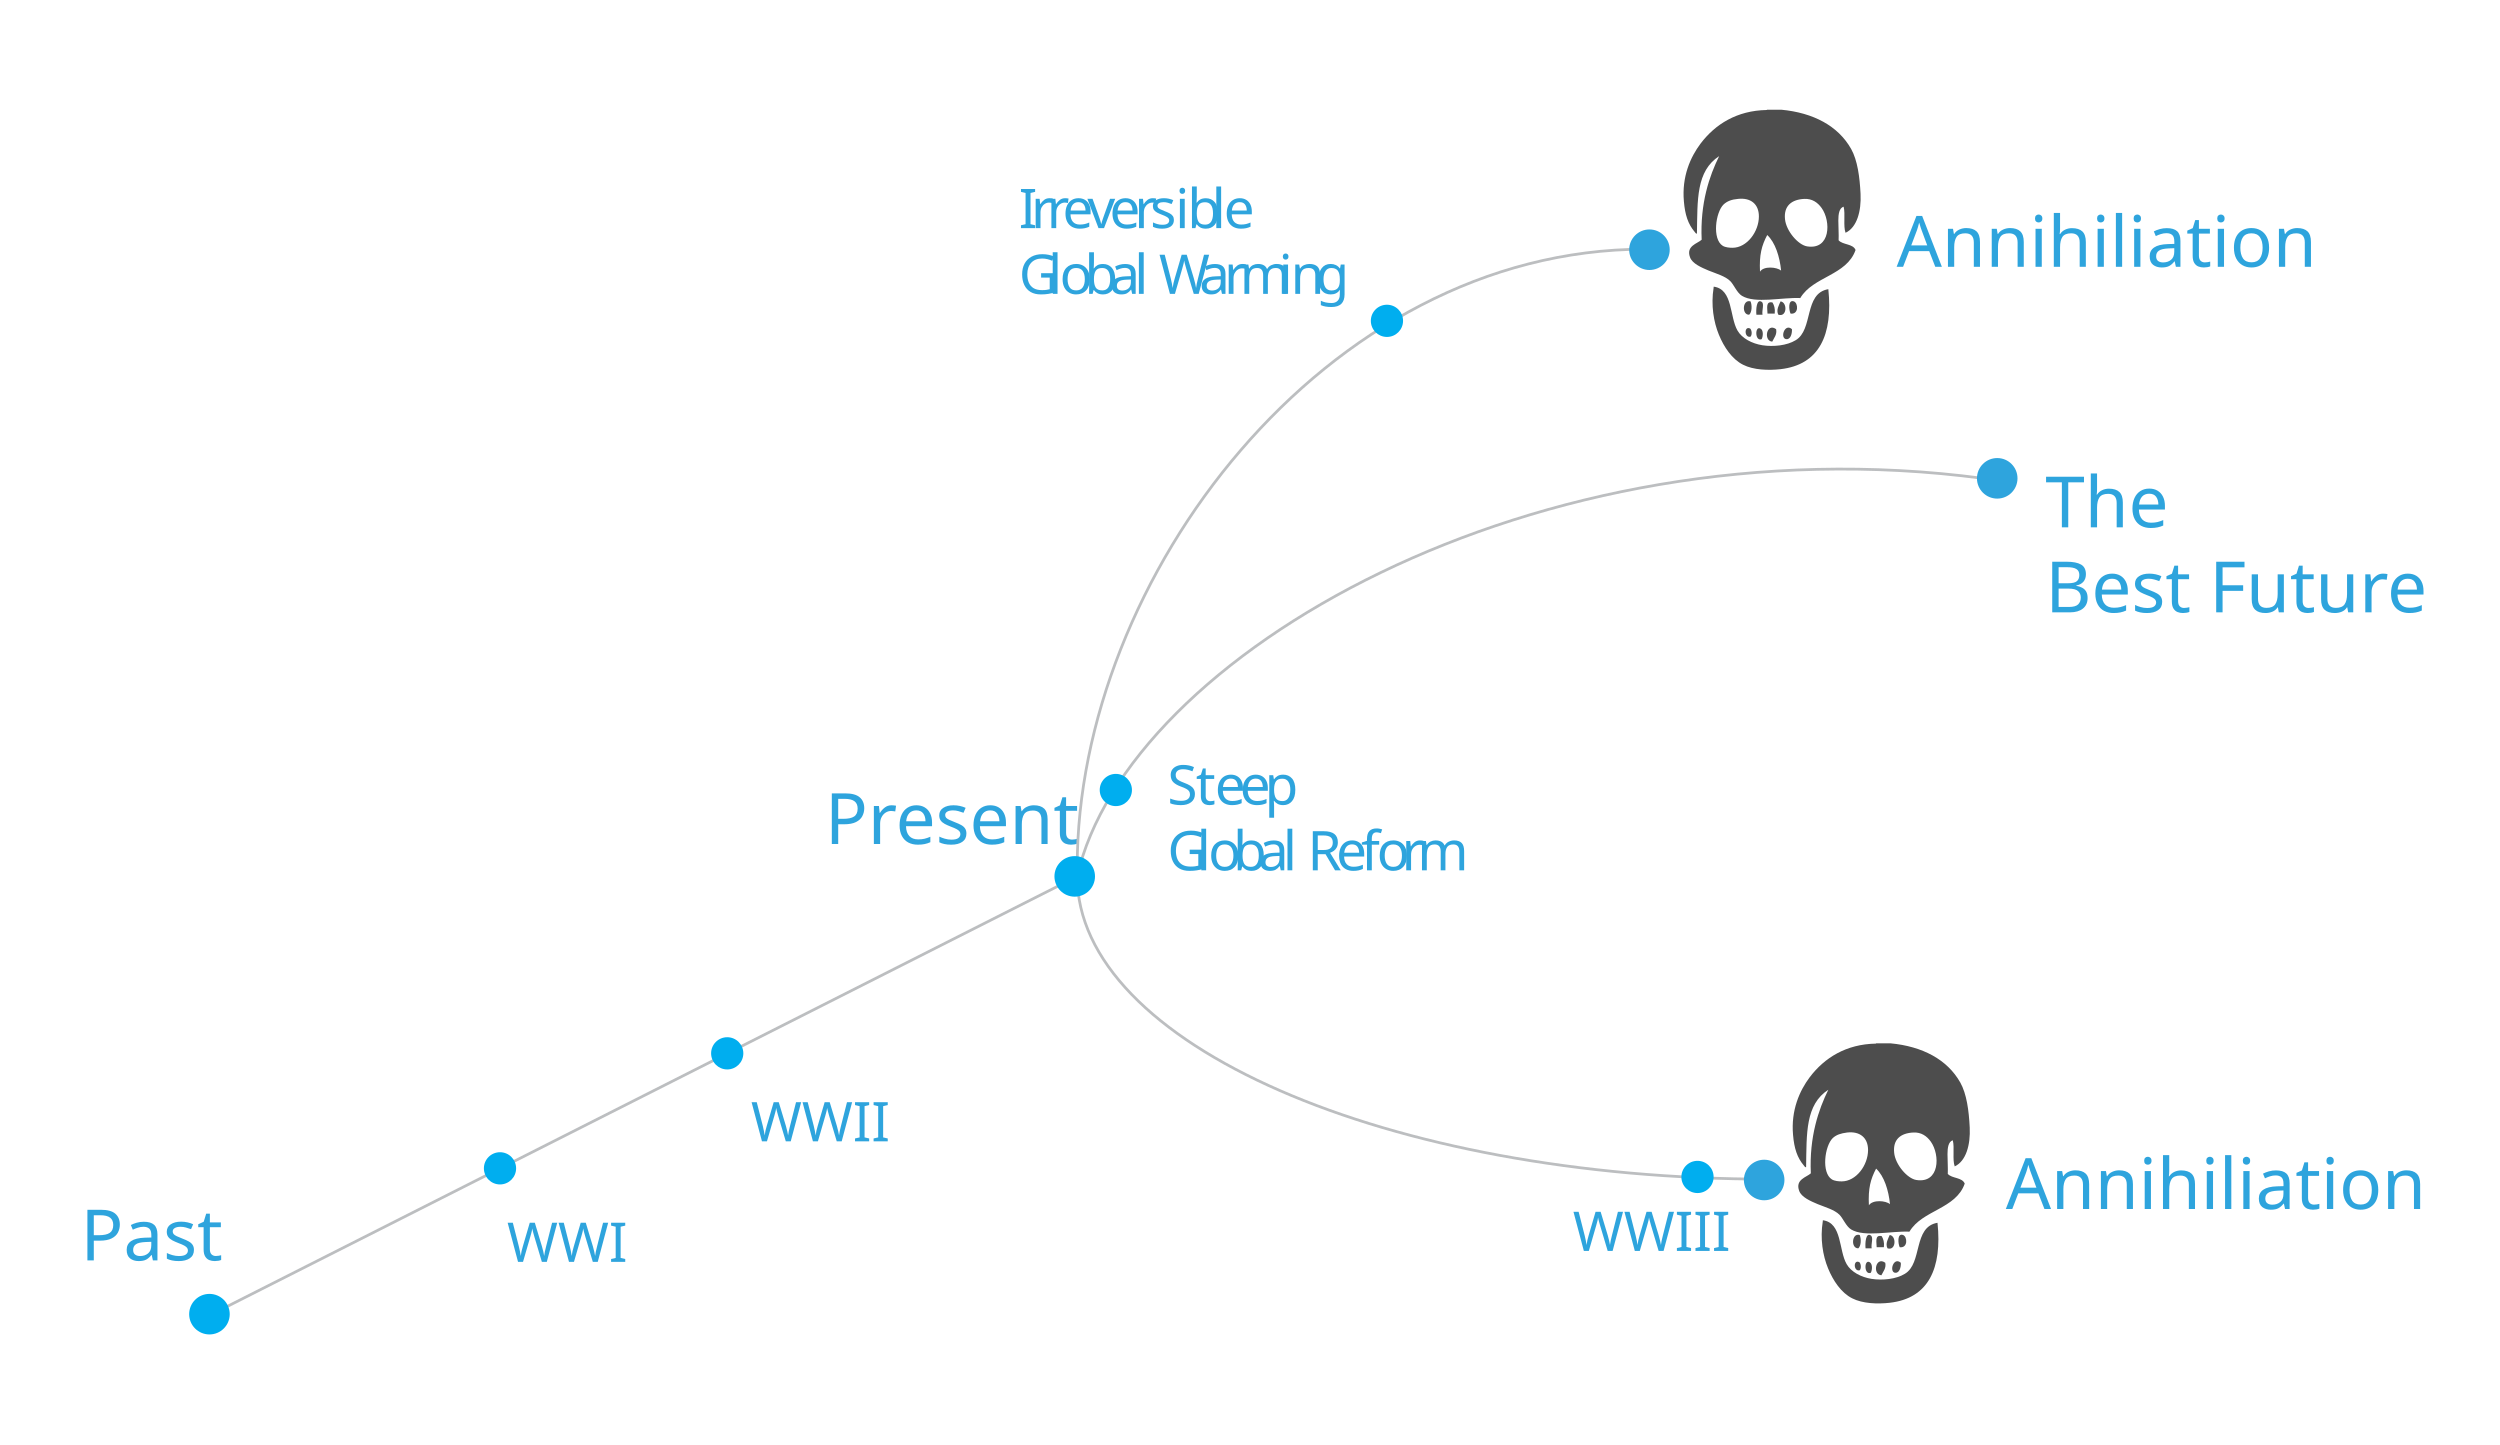
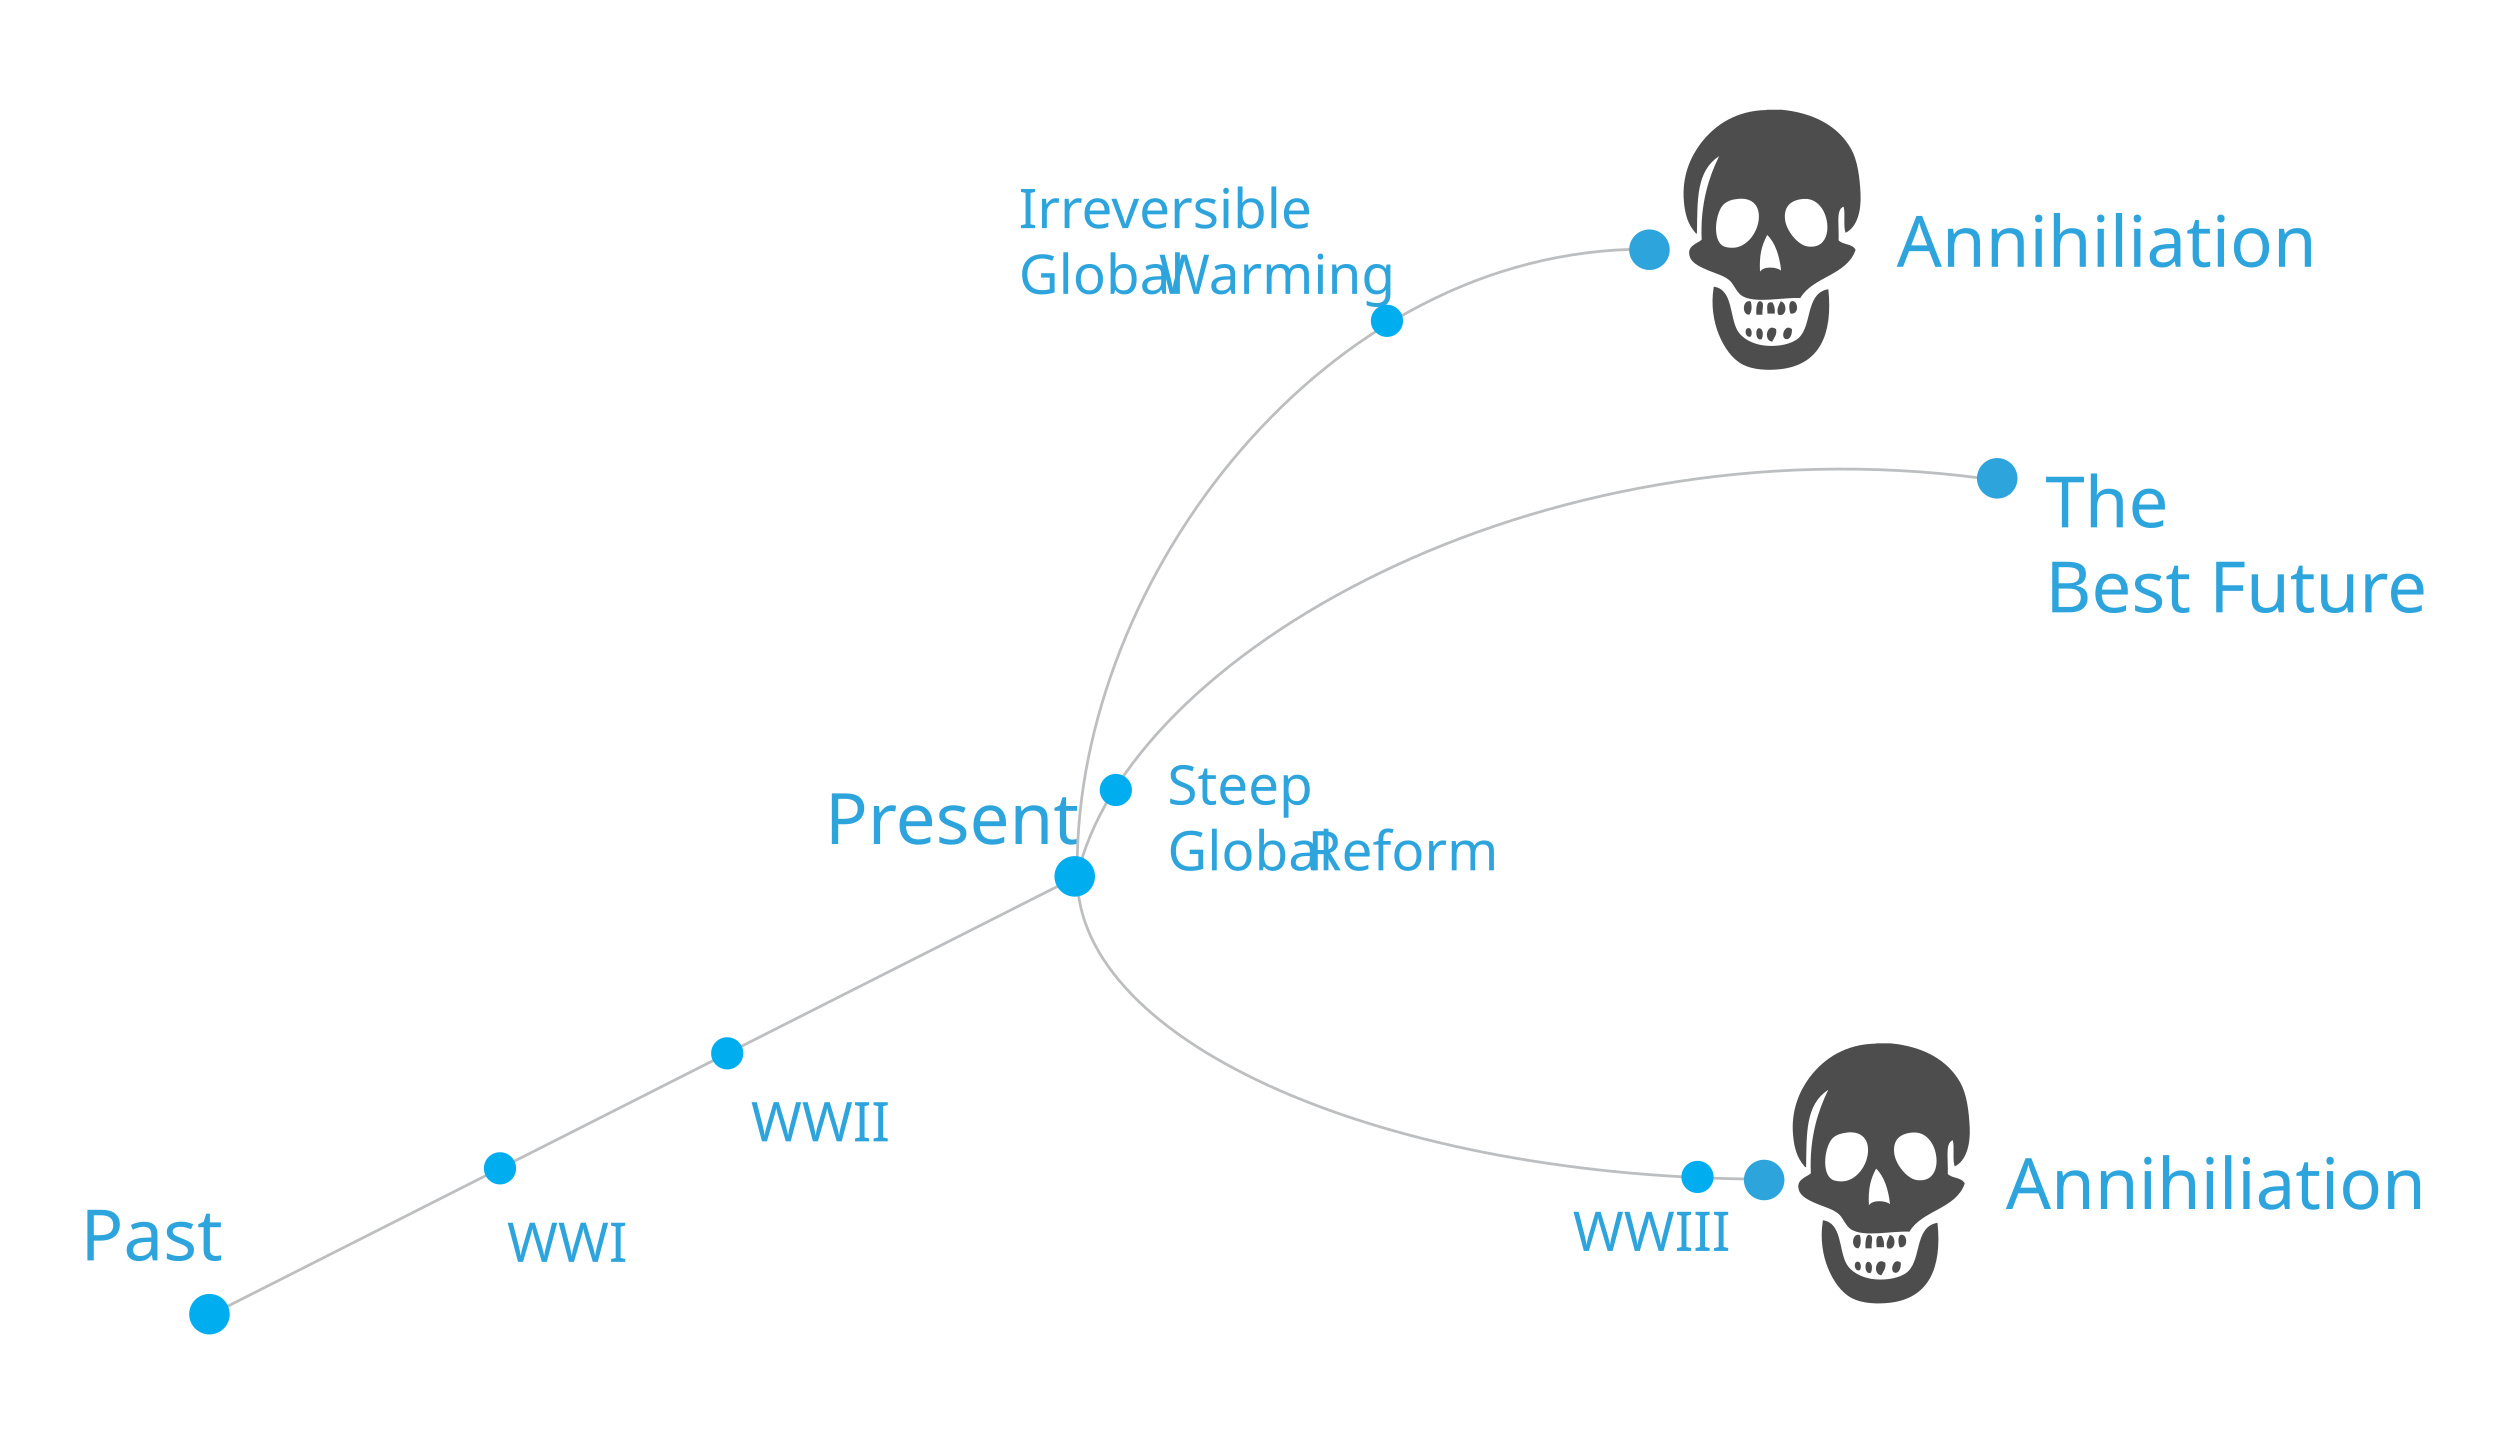
- <svg xmlns="http://www.w3.org/2000/svg" version="1.1" id="Layer_1" x="0px" y="0px" viewBox="170 -59.6 900 520" style="enable-background:new 170 -59.6 900 520;" xml:space="preserve">
-   <style type="text/css">
- 	.st0{fill:#2EA4DD;}
- 	.st1{font-family:'Abel';}
- 	.st2{font-size:25.509px;}
- 	.st3{fill:none;stroke:#BCBEC0;stroke-miterlimit:10;}
- 	.st4{font-size:19.725px;}
- 	.st5{fill:#4D4D4D;}
- 	.st6{fill:#00AEEF;}
- </style>
-   <g>
-     <text id="XMLID_1_" transform="matrix(1 0 0 1 198.9995 394.1385)" class="st0 st1 st2">Past</text>
-     <text id="XMLID_2_" transform="matrix(1 0 0 1 466.9863 244.2362)" class="st0 st1 st2">Present</text>
-     <text transform="matrix(1 0 0 1 906.3345 130.2313)" class="st0 st1 st2">The </text>
-     <text transform="matrix(1 0 0 1 906.3345 160.8421)" class="st0 st1 st2">Best Future</text>
-     <text id="XMLID_4_" transform="matrix(1 0 0 1 892.0923 375.6483)" class="st0 st1 st2">Annihiliation</text>
-     <text id="XMLID_5_" transform="matrix(1 0 0 1 852.7896 36.4398)" class="st0 st1 st2">Annihiliation</text>
-     <line id="XMLID_6_" class="st3" x1="246.3" y1="413.5" x2="557.8" y2="255.9" />
-     <text id="XMLID_7_" transform="matrix(1 0 0 1 352.522 394.6698)" class="st0 st1 st4">WWI</text>
-     <text id="XMLID_8_" transform="matrix(1 0 0 1 440.3379 351.2743)" class="st0 st1 st4">WWII</text>
-     <text id="XMLID_16_" transform="matrix(1 0 0 1 736.2163 390.7245)" class="st0 st1 st4">WWIII</text>
-     <text transform="matrix(1 0 0 1 536.7686 22.5204)" class="st0 st1 st4">I</text>
-     <text transform="matrix(1 0 0 1 541.1699 22.5204)" class="st0 st1 st4">r</text>
-     <text transform="matrix(1 0 0 1 546.8335 22.5204)" class="st0 st1 st4">r</text>
-     <text transform="matrix(1 0 0 1 552.4966 22.5204)" class="st0 st1 st4">e</text>
-     <text transform="matrix(1 0 0 1 561.4541 22.5204)" class="st0 st1 st4">v</text>
-     <text transform="matrix(1 0 0 1 569.4194 22.5204)" class="st0 st1 st4">e</text>
-     <text transform="matrix(1 0 0 1 578.3765 22.5204)" class="st0 st1 st4">r</text>
-     <text transform="matrix(1 0 0 1 584.0396 22.5204)" class="st0 st1 st4">s</text>
-     <text transform="matrix(1 0 0 1 593.0933 22.5204)" class="st0 st1 st4">i</text>
-     <text transform="matrix(1 0 0 1 597.437 22.5204)" class="st0 st1 st4">b</text>
-     <text transform="matrix(1 0 0 1 606.2017 22.5204)" class="st0 st1 st4">l</text>
-     <text transform="matrix(1 0 0 1 610.5454 22.5204)" class="st0 st1 st4">e</text>
-     <text transform="matrix(1 0 0 1 619.5029 22.5204)" class="st0 st1 st4"> </text>
-     <text transform="matrix(1 0 0 1 536.7686 46.1908)" class="st0 st1 st4">G</text>
-     <text transform="matrix(1 0 0 1 547.3052 46.1908)" class="st0 st1 st4">l</text>
-     <text transform="matrix(1 0 0 1 551.4566 46.1908)" class="st0 st1 st4">o</text>
-     <text transform="matrix(1 0 0 1 560.4136 46.1908)" class="st0 st1 st4">b</text>
-     <text transform="matrix(1 0 0 1 569.3711 46.1908)" class="st0 st1 st4">a</text>
-     <text transform="matrix(1 0 0 1 578.3281 46.1908)" class="st0 st1 st4">l</text>
-     <text transform="matrix(1 0 0 1 582.6719 46.1908)" class="st0 st1 st4"> </text>
-     <text transform="matrix(1 0 0 1 587.2085 46.1908)" class="st0 st1 st4">W</text>
-     <text transform="matrix(1 0 0 1 601.7036 46.1908)" class="st0 st1 st4">a</text>
-     <text transform="matrix(1 0 0 1 610.6611 46.1908)" class="st0 st1 st4">r</text>
-     <text transform="matrix(1 0 0 1 616.3242 46.1908)" class="st0 st1 st4">m</text>
-     <text transform="matrix(1 0 0 1 630.2896 46.1908)" class="st0 st1 st4">i</text>
-     <text transform="matrix(1 0 0 1 634.6343 46.1908)" class="st0 st1 st4">n</text>
-     <text transform="matrix(1 0 0 1 643.5913 46.1908)" class="st0 st1 st4">g</text>
-     <text transform="matrix(1 0 0 1 590.2651 230.0438)" class="st0 st1 st4">S</text>
-     <text transform="matrix(1 0 0 1 600.5034 230.0438)" class="st0 st1 st4">t</text>
-     <text transform="matrix(1 0 0 1 607.3516 230.0438)" class="st0 st1 st4">e</text>
-     <text transform="matrix(1 0 0 1 616.3086 230.0438)" class="st0 st1 st4">e</text>
-     <text transform="matrix(1 0 0 1 625.2661 230.0438)" class="st0 st1 st4">p</text>
-     <text transform="matrix(1 0 0 1 634.2232 230.0438)" class="st0 st1 st4"> </text>
-     <text transform="matrix(1 0 0 1 590.2651 253.7137)" class="st0 st1 st4">G</text>
-     <text transform="matrix(1 0 0 1 600.8018 253.7137)" class="st0 st1 st4">l</text>
-     <text transform="matrix(1 0 0 1 604.9531 253.7137)" class="st0 st1 st4">o</text>
-     <text transform="matrix(1 0 0 1 613.9102 253.7137)" class="st0 st1 st4">b</text>
-     <text transform="matrix(1 0 0 1 622.8677 253.7137)" class="st0 st1 st4">a</text>
-     <text transform="matrix(1 0 0 1 631.8247 253.7137)" class="st0 st1 st4">l</text>
-     <text transform="matrix(1 0 0 1 636.1685 253.7137)" class="st0 st1 st4"> </text>
-     <text transform="matrix(1 0 0 1 640.7056 253.7137)" class="st0 st1 st4">R</text>
-     <text transform="matrix(1 0 0 1 651.0015 253.7137)" class="st0 st1 st4">e</text>
-     <text transform="matrix(1 0 0 1 659.9585 253.7137)" class="st0 st1 st4">f</text>
-     <text transform="matrix(1 0 0 1 665.6216 253.7137)" class="st0 st1 st4">o</text>
-     <text transform="matrix(1 0 0 1 674.5786 253.7137)" class="st0 st1 st4">r</text>
-     <text transform="matrix(1 0 0 1 680.2427 253.7137)" class="st0 st1 st4">m</text>
-     <path id="XMLID_9_" class="st3" d="M557.8,252.3c0-103.3,88.9-222.2,204.4-222.2" />
-     <path id="XMLID_10_" class="st3" d="M557.8,255.9c0,60.3,111.5,109,249.2,109" />
+ <svg xmlns="http://www.w3.org/2000/svg" x="0px" y="0px" viewBox="170 -59.6 900 520">
+   <g fill="#2EA4DD" font-family="Abel">
+     <text transform="matrix(1 0 0 1 198.9995 394.1385)" font-size="25.509px">Past</text>
+     <text transform="matrix(1 0 0 1 466.9863 244.2362)" font-size="25.509px">Present</text>
+     <text transform="matrix(1 0 0 1 906.3345 130.2313)" font-size="25.509px">The </text>
+     <text transform="matrix(1 0 0 1 906.3345 160.8421)" font-size="25.509px">Best Future</text>
+     <text transform="matrix(1 0 0 1 892.0923 375.6483)" font-size="25.509px">Annihiliation</text>
+     <text transform="matrix(1 0 0 1 852.7896 36.4398)" font-size="25.509px">Annihiliation</text>
+     <line fill="none" stroke="#BCBEC0" stroke-miterlimit="10" x1="246.3" y1="413.5" x2="557.8" y2="255.9" />
+     <text transform="matrix(1 0 0 1 352.522 394.6698)" font-size="19.725px">WWI</text>
+     <text transform="matrix(1 0 0 1 440.3379 351.2743)" font-size="19.725px">WWII</text>
+     <text transform="matrix(1 0 0 1 736.2163 390.7245)" font-size="19.725px">WWIII</text>
+     <text transform="matrix(1 0 0 1 536.7686 22.5204)" font-size="19.725px">Irreversible</text>
+     <text transform="matrix(1 0 0 1 536.7686 46.1908)" font-size="19.725px">Global</text>
+     <text transform="matrix(1 0 0 1 587.2085 46.1908)" font-size="19.725px">Warming</text>
+     <text transform="matrix(1 0 0 1 590.2651 230.0438)" font-size="19.725px">Steep</text>
+     <text transform="matrix(1 0 0 1 590.2651 253.7137)" font-size="19.725px">Global</text>
+     <text transform="matrix(1 0 0 1 640.7056 253.7137)" font-size="19.725px">Reform</text>
+     <path fill="none" stroke="#BCBEC0" stroke-miterlimit="10" d="M557.8,252.3c0-103.3,88.9-222.2,204.4-222.2" />
+     <path fill="none" stroke="#BCBEC0" stroke-miterlimit="10" d="M557.8,255.9c0,60.3,111.5,109,249.2,109" />
    <g id="End">
-       <path id="XMLID_15_" class="st3" d="M557.8,255.9c17.8-79.2,164.9-164.7,326-143.3" />
-       <g id="_x31_">
-         <g id="XMLID_105_">
-           <g id="XMLID_106_">
-             <path id="XMLID_118_" class="st5" d="M845.4,316h5.2c11.5,1.1,20.4,5.8,25.1,14.1c2.3,4.1,3.1,10.1,3.4,16.2       c0.3,6.2-1.3,12.1-5.4,14c-0.9-2.4,0-6.8-0.7-9.4c-1.6,0.5-1.9,2.7-1.9,5s0.2,5,0.1,7.1c1.5,1.7,5.2,1.2,6.1,3.5       c-3.2,9.2-15.3,9.5-19.9,17.3c-6.6-0.3-16.2,2.1-21-0.8c-1.8-1.1-2.9-4-4.2-5.3c-1.8-1.8-5.1-2.7-7.8-3.8       c-2.6-1.1-5.9-2.5-6.7-4.8c-1.5-4.1,2.7-4.9,4.2-6.3c-0.6-13.2,2.8-23,6.3-30.1c-8.3,5.4-7.8,15.7-8,27.9       c-0.4,0.1-0.6-0.4-0.8-0.6c-2.4-2.8-3.5-6.2-3.9-11c-0.8-9,2.4-16,6-20.8c5.3-7,13.1-11.9,23.8-12.1       C845.3,316.1,845.4,316.1,845.4,316L845.4,316z M829.8,350.1c-2.9,2.8-4.2,12.5-0.3,14.9c1,0.6,2.5,0.7,3.5,0.7       c5.2,0,9.5-5.8,9.5-11.3c0-4.4-2.9-6.8-7.5-6.3C832.7,348.4,831.1,348.9,829.8,350.1L829.8,350.1z M851.9,355.4       c0.4,4.2,4.7,9.3,8,9.8c8.4,1.3,8.6-9,5.2-13.8c-1.5-2.1-3.5-3.4-6.2-3.3C854.2,348.3,851.4,350.6,851.9,355.4L851.9,355.4z        M850.4,373.9c-0.5-5-2.1-10.1-5-12.8c-2,3.8-2.9,7.1-2.6,13.2C844.2,372.2,848.9,372.6,850.4,373.9L850.4,373.9z" />
-             <path id="XMLID_116_" class="st5" d="M826.3,379.7c6.9,1,5.6,10.8,8.5,15.8c1.6,2.8,5.2,4.7,9,5.3c3.9,0.6,8.8,0.1,11.9-1.8       c6.5-3.8,2.9-16.9,11.8-18.4c1.7,16.4-3.2,27.2-17.2,28.8c-4.4,0.5-9.8,0.3-13.5-1.6c-4-2-6.9-6.4-8.7-10.8       c-1.9-4.6-2.9-10.7-1.9-16.9C826.2,379.9,826.2,379.7,826.3,379.7L826.3,379.7z" />
-             <path id="XMLID_115_" class="st5" d="M839.5,385c0.6,1.5,0.5,3.9-0.5,4.8C836.2,389.9,836.6,384.1,839.5,385L839.5,385z" />
-             <path id="XMLID_114_" class="st5" d="M853.9,389.4c-0.6-1.2-1-5.2,1.2-4.4C856.7,385.6,856.9,389.8,853.9,389.4L853.9,389.4z" />
-             <path id="XMLID_113_" class="st5" d="M843.8,389.8h-2.2c-0.2-2,0.1-5.7,1.8-4.7C844.6,385.8,843.5,388.2,843.8,389.8       L843.8,389.8z" />
-             <path id="XMLID_112_" class="st5" d="M849.5,389.8c-0.9-1.7,0.3-3.6,0.8-4.8C852.8,385.3,852.6,390.8,849.5,389.8L849.5,389.8z       " />
-             <path id="XMLID_111_" class="st5" d="M847.4,385.4c0.6,1,1,2.2,0.8,4h-2.6C845.6,387.7,844.8,384.8,847.4,385.4L847.4,385.4z" />
-             <path id="XMLID_110_" class="st5" d="M848.7,395c0.4,2-0.8,3.2-1.4,4.5C843.9,399.2,845.3,392.5,848.7,395L848.7,395z" />
-             <path id="XMLID_109_" class="st5" d="M839.4,394.8c0.6,0.7,0.7,2.2,0.1,2.9C837.2,398.3,837.1,393.6,839.4,394.8L839.4,394.8z" />
-             <path id="XMLID_108_" class="st5" d="M843.5,398.6c-2.5,1-2.5-5-0.4-3.8C844.1,395.4,844.1,397.4,843.5,398.6L843.5,398.6z" />
-             <path id="XMLID_107_" class="st5" d="M854.3,395c0.1,1.8-0.6,3.8-2.1,3.6C850,398.2,851.7,392.7,854.3,395L854.3,395z" />
+       <path fill="none" stroke="#BCBEC0" stroke-miterlimit="10" d="M557.8,255.9c17.8-79.2,164.9-164.7,326-143.3" />
+       <g>
+         <g>
+           <g fill="#4D4D4D">
+             <path d="M845.4,316h5.2c11.5,1.1,20.4,5.8,25.1,14.1c2.3,4.1,3.1,10.1,3.4,16.2       c0.3,6.2-1.3,12.1-5.4,14c-0.9-2.4,0-6.8-0.7-9.4c-1.6,0.5-1.9,2.7-1.9,5s0.2,5,0.1,7.1c1.5,1.7,5.2,1.2,6.1,3.5       c-3.2,9.2-15.3,9.5-19.9,17.3c-6.6-0.3-16.2,2.1-21-0.8c-1.8-1.1-2.9-4-4.2-5.3c-1.8-1.8-5.1-2.7-7.8-3.8       c-2.6-1.1-5.9-2.5-6.7-4.8c-1.5-4.1,2.7-4.9,4.2-6.3c-0.6-13.2,2.8-23,6.3-30.1c-8.3,5.4-7.8,15.7-8,27.9       c-0.4,0.1-0.6-0.4-0.8-0.6c-2.4-2.8-3.5-6.2-3.9-11c-0.8-9,2.4-16,6-20.8c5.3-7,13.1-11.9,23.8-12.1       C845.3,316.1,845.4,316.1,845.4,316L845.4,316z M829.8,350.1c-2.9,2.8-4.2,12.5-0.3,14.9c1,0.6,2.5,0.7,3.5,0.7       c5.2,0,9.5-5.8,9.5-11.3c0-4.4-2.9-6.8-7.5-6.3C832.7,348.4,831.1,348.9,829.8,350.1L829.8,350.1z M851.9,355.4       c0.4,4.2,4.7,9.3,8,9.8c8.4,1.3,8.6-9,5.2-13.8c-1.5-2.1-3.5-3.4-6.2-3.3C854.2,348.3,851.4,350.6,851.9,355.4L851.9,355.4z        M850.4,373.9c-0.5-5-2.1-10.1-5-12.8c-2,3.8-2.9,7.1-2.6,13.2C844.2,372.2,848.9,372.6,850.4,373.9L850.4,373.9z" />
+             <path d="M826.3,379.7c6.9,1,5.6,10.8,8.5,15.8c1.6,2.8,5.2,4.7,9,5.3c3.9,0.6,8.8,0.1,11.9-1.8       c6.5-3.8,2.9-16.9,11.8-18.4c1.7,16.4-3.2,27.2-17.2,28.8c-4.4,0.5-9.8,0.3-13.5-1.6c-4-2-6.9-6.4-8.7-10.8       c-1.9-4.6-2.9-10.7-1.9-16.9C826.2,379.9,826.2,379.7,826.3,379.7L826.3,379.7z" />
+             <path d="M839.5,385c0.6,1.5,0.5,3.9-0.5,4.8C836.2,389.9,836.6,384.1,839.5,385L839.5,385z" />
+             <path d="M853.9,389.4c-0.6-1.2-1-5.2,1.2-4.4C856.7,385.6,856.9,389.8,853.9,389.4L853.9,389.4z" />
+             <path d="M843.8,389.8h-2.2c-0.2-2,0.1-5.7,1.8-4.7C844.6,385.8,843.5,388.2,843.8,389.8       L843.8,389.8z" />
+             <path d="M849.5,389.8c-0.9-1.7,0.3-3.6,0.8-4.8C852.8,385.3,852.6,390.8,849.5,389.8L849.5,389.8z       " />
+             <path d="M847.4,385.4c0.6,1,1,2.2,0.8,4h-2.6C845.6,387.7,844.8,384.8,847.4,385.4L847.4,385.4z" />
+             <path d="M848.7,395c0.4,2-0.8,3.2-1.4,4.5C843.9,399.2,845.3,392.5,848.7,395L848.7,395z" />
+             <path d="M839.4,394.8c0.6,0.7,0.7,2.2,0.1,2.9C837.2,398.3,837.1,393.6,839.4,394.8L839.4,394.8z" />
+             <path d="M843.5,398.6c-2.5,1-2.5-5-0.4-3.8C844.1,395.4,844.1,397.4,843.5,398.6L843.5,398.6z" />
+             <path d="M854.3,395c0.1,1.8-0.6,3.8-2.1,3.6C850,398.2,851.7,392.7,854.3,395L854.3,395z" />
          </g>
        </g>
      </g>
-       <g id="_x32_">
-         <g id="XMLID_53_">
-           <g id="XMLID_54_">
-             <path id="XMLID_100_" class="st5" d="M806.1-20.1h5.2c11.5,1.1,20.4,5.8,25.1,14.1c2.3,4.1,3.1,10.1,3.4,16.2       c0.3,6.2-1.3,12.1-5.4,14c-0.9-2.4,0-6.8-0.7-9.4c-1.6,0.5-1.9,2.7-1.9,5s0.2,5,0.1,7.1c1.5,1.7,5.2,1.2,6.1,3.5       c-3.2,9.2-15.3,9.5-19.9,17.3c-6.6-0.3-16.2,2.1-21-0.8c-1.8-1.1-2.9-4-4.2-5.3c-1.8-1.8-5.1-2.7-7.8-3.8       c-2.6-1.1-5.9-2.5-6.7-4.8c-1.5-4.1,2.7-4.9,4.2-6.3c-0.6-13.2,2.8-23,6.3-30.1c-8.3,5.4-7.8,15.7-8,27.9       c-0.4,0.1-0.6-0.4-0.8-0.6c-2.4-2.8-3.5-6.2-3.9-11c-0.8-9,2.4-16,6-20.8c5.3-7,13.1-11.9,23.8-12.1       C806-20,806.1-20,806.1-20.1L806.1-20.1z M790.5,14c-2.9,2.8-4.2,12.5-0.3,14.9c1,0.6,2.5,0.7,3.5,0.7c5.2,0,9.5-5.8,9.5-11.3       c0-4.4-2.9-6.8-7.5-6.3C793.4,12.2,791.8,12.8,790.5,14L790.5,14z M812.6,19.3c0.4,4.2,4.7,9.3,8,9.8c8.4,1.3,8.6-9,5.2-13.8       c-1.5-2.1-3.5-3.4-6.2-3.3C815,12.2,812.1,14.5,812.6,19.3L812.6,19.3z M811.2,37.8c-0.5-5-2.1-10.1-5-12.8       c-2,3.8-2.9,7.1-2.6,13.2C804.9,36.1,809.6,36.5,811.2,37.8L811.2,37.8z" />
-             <path id="XMLID_99_" class="st5" d="M787,43.6c6.9,1,5.6,10.8,8.5,15.8c1.6,2.8,5.2,4.7,9,5.3c3.9,0.6,8.8,0.1,11.9-1.8       c6.5-3.8,2.9-16.9,11.8-18.4c1.7,16.4-3.2,27.2-17.2,28.8c-4.4,0.5-9.8,0.3-13.5-1.6c-4-2-6.9-6.4-8.7-10.8       c-1.9-4.6-2.9-10.7-1.9-16.9C786.9,43.8,786.9,43.6,787,43.6L787,43.6z" />
-             <path id="XMLID_90_" class="st5" d="M800.2,48.9c0.6,1.5,0.5,3.9-0.5,4.8C796.9,53.8,797.3,48,800.2,48.9L800.2,48.9z" />
-             <path id="XMLID_89_" class="st5" d="M814.6,53.3c-0.6-1.2-1-5.2,1.2-4.4C817.4,49.5,817.6,53.7,814.6,53.3L814.6,53.3z" />
-             <path id="XMLID_63_" class="st5" d="M804.5,53.7h-2.2c-0.2-2,0.1-5.7,1.8-4.7C805.3,49.6,804.2,52.1,804.5,53.7L804.5,53.7z" />
-             <path id="XMLID_60_" class="st5" d="M810.2,53.7c-0.9-1.7,0.3-3.6,0.8-4.8C813.5,49.2,813.4,54.7,810.2,53.7L810.2,53.7z" />
-             <path id="XMLID_59_" class="st5" d="M808.1,49.3c0.6,1,1,2.2,0.8,4h-2.6C806.3,51.6,805.5,48.7,808.1,49.3L808.1,49.3z" />
-             <path id="XMLID_58_" class="st5" d="M809.4,58.9c0.4,2-0.8,3.2-1.4,4.5C804.7,63.1,806,56.4,809.4,58.9L809.4,58.9z" />
-             <path id="XMLID_57_" class="st5" d="M800.1,58.7c0.6,0.7,0.7,2.2,0.1,2.9C797.9,62.2,797.8,57.5,800.1,58.7L800.1,58.7z" />
-             <path id="XMLID_56_" class="st5" d="M804.2,62.5c-2.5,1-2.5-5-0.4-3.8C804.8,59.2,804.8,61.3,804.2,62.5L804.2,62.5z" />
-             <path id="XMLID_55_" class="st5" d="M815.1,58.9c0.1,1.8-0.6,3.8-2.1,3.6C810.7,62.1,812.5,56.6,815.1,58.9L815.1,58.9z" />
+       <g>
+         <g>
+           <g fill="#4D4D4D">
+             <path d="M806.1-20.1h5.2c11.5,1.1,20.4,5.8,25.1,14.1c2.3,4.1,3.1,10.1,3.4,16.2       c0.3,6.2-1.3,12.1-5.4,14c-0.9-2.4,0-6.8-0.7-9.4c-1.6,0.5-1.9,2.7-1.9,5s0.2,5,0.1,7.1c1.5,1.7,5.2,1.2,6.1,3.5       c-3.2,9.2-15.3,9.5-19.9,17.3c-6.6-0.3-16.2,2.1-21-0.8c-1.8-1.1-2.9-4-4.2-5.3c-1.8-1.8-5.1-2.7-7.8-3.8       c-2.6-1.1-5.9-2.5-6.7-4.8c-1.5-4.1,2.7-4.9,4.2-6.3c-0.6-13.2,2.8-23,6.3-30.1c-8.3,5.4-7.8,15.7-8,27.9       c-0.4,0.1-0.6-0.4-0.8-0.6c-2.4-2.8-3.5-6.2-3.9-11c-0.8-9,2.4-16,6-20.8c5.3-7,13.1-11.9,23.8-12.1       C806-20,806.1-20,806.1-20.1L806.1-20.1z M790.5,14c-2.9,2.8-4.2,12.5-0.3,14.9c1,0.6,2.5,0.7,3.5,0.7c5.2,0,9.5-5.8,9.5-11.3       c0-4.4-2.9-6.8-7.5-6.3C793.4,12.2,791.8,12.8,790.5,14L790.5,14z M812.6,19.3c0.4,4.2,4.7,9.3,8,9.8c8.4,1.3,8.6-9,5.2-13.8       c-1.5-2.1-3.5-3.4-6.2-3.3C815,12.2,812.1,14.5,812.6,19.3L812.6,19.3z M811.2,37.8c-0.5-5-2.1-10.1-5-12.8       c-2,3.8-2.9,7.1-2.6,13.2C804.9,36.1,809.6,36.5,811.2,37.8L811.2,37.8z" />
+             <path d="M787,43.6c6.9,1,5.6,10.8,8.5,15.8c1.6,2.8,5.2,4.7,9,5.3c3.9,0.6,8.8,0.1,11.9-1.8       c6.5-3.8,2.9-16.9,11.8-18.4c1.7,16.4-3.2,27.2-17.2,28.8c-4.4,0.5-9.8,0.3-13.5-1.6c-4-2-6.9-6.4-8.7-10.8       c-1.9-4.6-2.9-10.7-1.9-16.9C786.9,43.8,786.9,43.6,787,43.6L787,43.6z" />
+             <path d="M800.2,48.9c0.6,1.5,0.5,3.9-0.5,4.8C796.9,53.8,797.3,48,800.2,48.9L800.2,48.9z" />
+             <path d="M814.6,53.3c-0.6-1.2-1-5.2,1.2-4.4C817.4,49.5,817.6,53.7,814.6,53.3L814.6,53.3z" />
+             <path d="M804.5,53.7h-2.2c-0.2-2,0.1-5.7,1.8-4.7C805.3,49.6,804.2,52.1,804.5,53.7L804.5,53.7z" />
+             <path d="M810.2,53.7c-0.9-1.7,0.3-3.6,0.8-4.8C813.5,49.2,813.4,54.7,810.2,53.7L810.2,53.7z" />
+             <path d="M808.1,49.3c0.6,1,1,2.2,0.8,4h-2.6C806.3,51.6,805.5,48.7,808.1,49.3L808.1,49.3z" />
+             <path d="M809.4,58.9c0.4,2-0.8,3.2-1.4,4.5C804.7,63.1,806,56.4,809.4,58.9L809.4,58.9z" />
+             <path d="M800.1,58.7c0.6,0.7,0.7,2.2,0.1,2.9C797.9,62.2,797.8,57.5,800.1,58.7L800.1,58.7z" />
+             <path d="M804.2,62.5c-2.5,1-2.5-5-0.4-3.8C804.8,59.2,804.8,61.3,804.2,62.5L804.2,62.5z" />
+             <path d="M815.1,58.9c0.1,1.8-0.6,3.8-2.1,3.6C810.7,62.1,812.5,56.6,815.1,58.9L815.1,58.9z" />
          </g>
        </g>
      </g>
-       <g id="Past">
-         <circle id="XMLID_20_" class="st6" cx="245.4" cy="413.5" r="7.3" />
+       <g>
+         <circle fill="#00AEEF" cx="245.4" cy="413.5" r="7.3" />
      </g>
-       <g id="Dot_8_">
-         <circle id="XMLID_17_" class="st6" cx="556.9" cy="255.9" r="7.3" />
+       <g>
+         <circle fill="#00AEEF" cx="556.9" cy="255.9" r="7.3" />
      </g>
-       <g id="Dot_7_">
-         <circle id="XMLID_24_" class="st6" cx="350" cy="361" r="5.8" />
+       <g>
+         <circle fill="#00AEEF" cx="350" cy="361" r="5.8" />
      </g>
-       <g id="Dot_6_">
-         <circle id="XMLID_27_" class="st6" cx="669.3" cy="55.9" r="5.8" />
+       <g>
+         <circle fill="#00AEEF" cx="669.3" cy="55.9" r="5.8" />
      </g>
-       <g id="Dot_5_">
-         <circle id="XMLID_26_" class="st6" cx="571.7" cy="224.8" r="5.8" />
+       <g>
+         <circle fill="#00AEEF" cx="571.7" cy="224.8" r="5.8" />
      </g>
-       <g id="Dot_4_">
-         <circle id="XMLID_46_" class="st6" cx="781.1" cy="364.1" r="5.8" />
+       <g>
+         <circle fill="#00AEEF" cx="781.1" cy="364.1" r="5.8" />
      </g>
-       <g id="Dot_3_">
-         <circle id="XMLID_52_" class="st6" cx="431.8" cy="319.6" r="5.8" />
+       <g>
+         <circle fill="#00AEEF" cx="431.8" cy="319.6" r="5.8" />
      </g>
    </g>
-     <g id="Dot">
-       <circle id="XMLID_120_" class="st0" cx="763.8" cy="30.3" r="7.3" />
+     <g fill="#2EA4DD">
+       <circle cx="763.8" cy="30.3" r="7.3" />
    </g>
-     <g id="Dot_1_">
-       <circle id="XMLID_14_" class="st0" cx="889" cy="112.6" r="7.3" />
+     <g fill="#2EA4DD">
+       <circle cx="889" cy="112.6" r="7.3" />
    </g>
-     <g id="Dot_2_">
-       <circle id="XMLID_117_" class="st0" cx="805.1" cy="365.2" r="7.3" />
+     <g fill="#2EA4DD">
+       <circle cx="805.1" cy="365.2" r="7.3" />
    </g>
  </g>
</svg>
